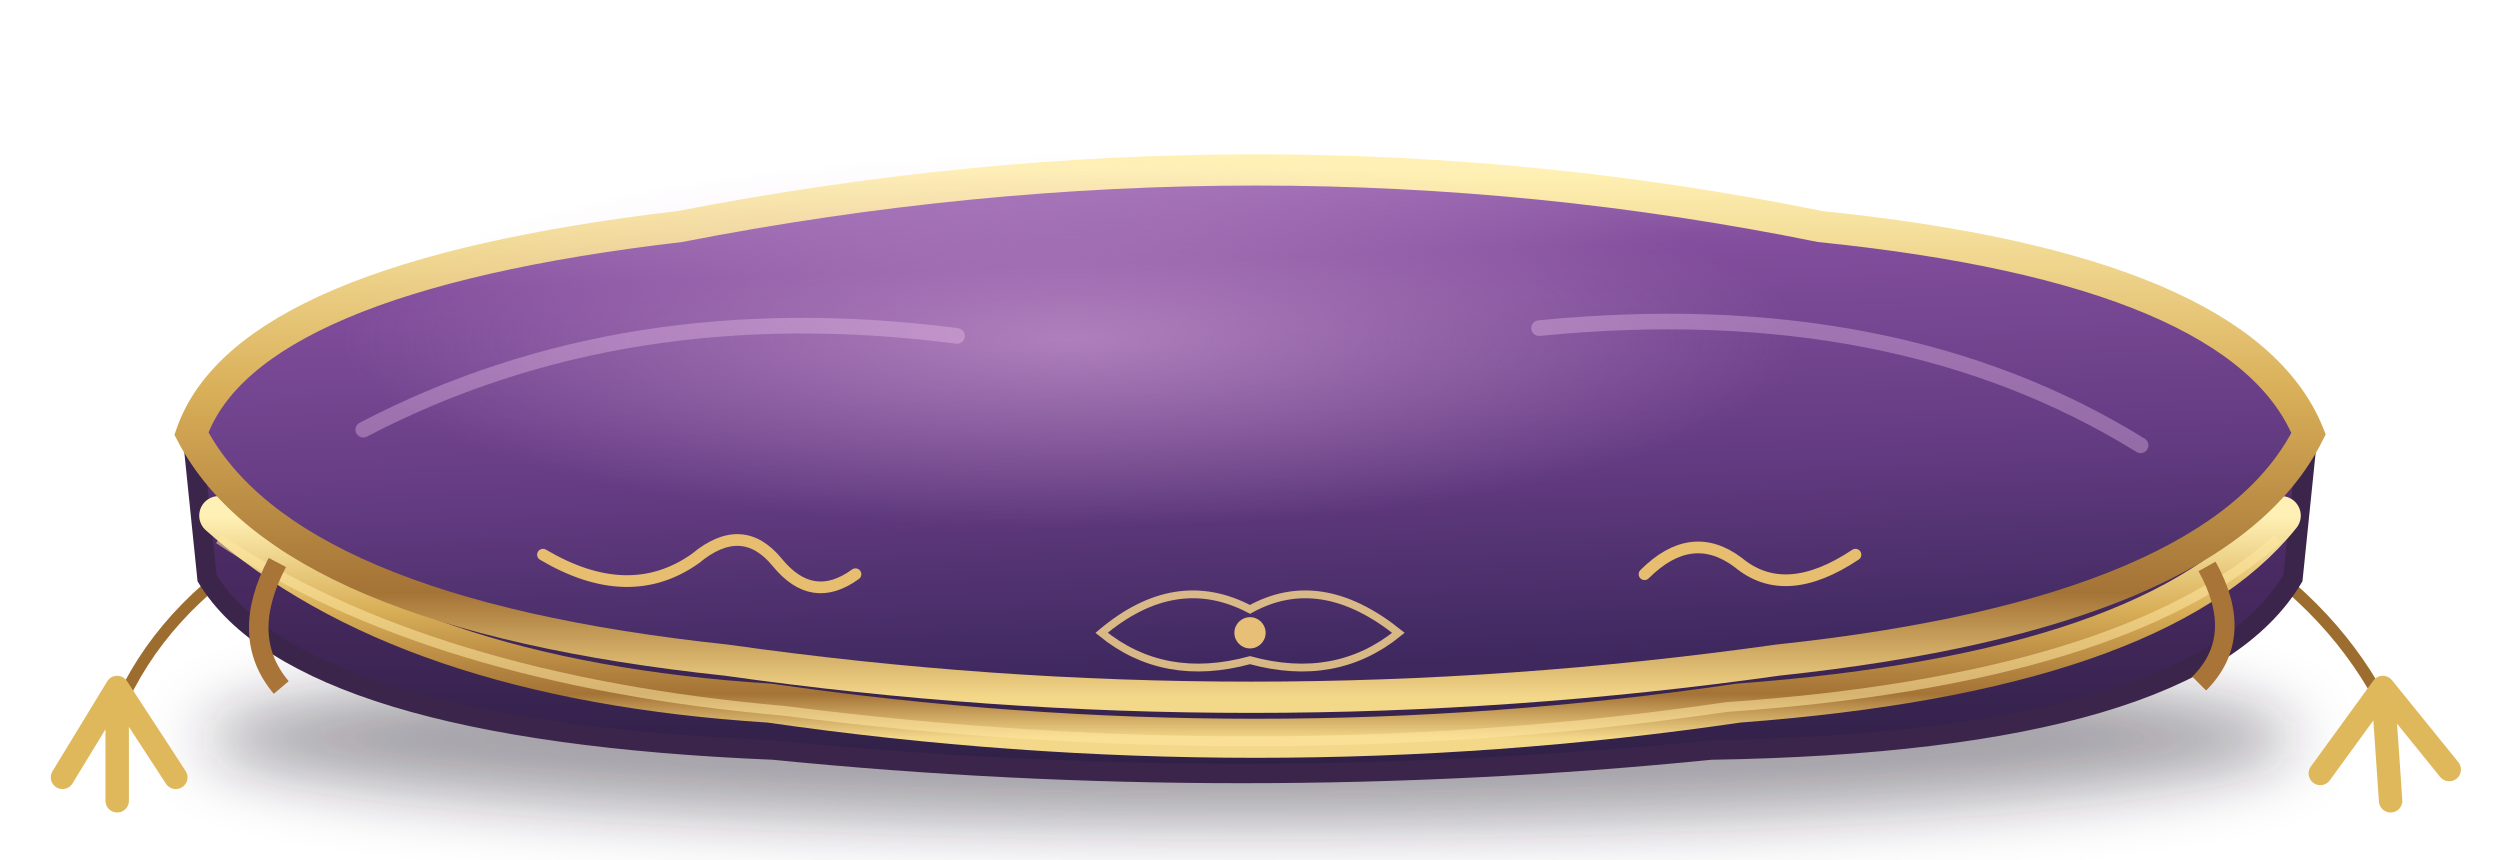
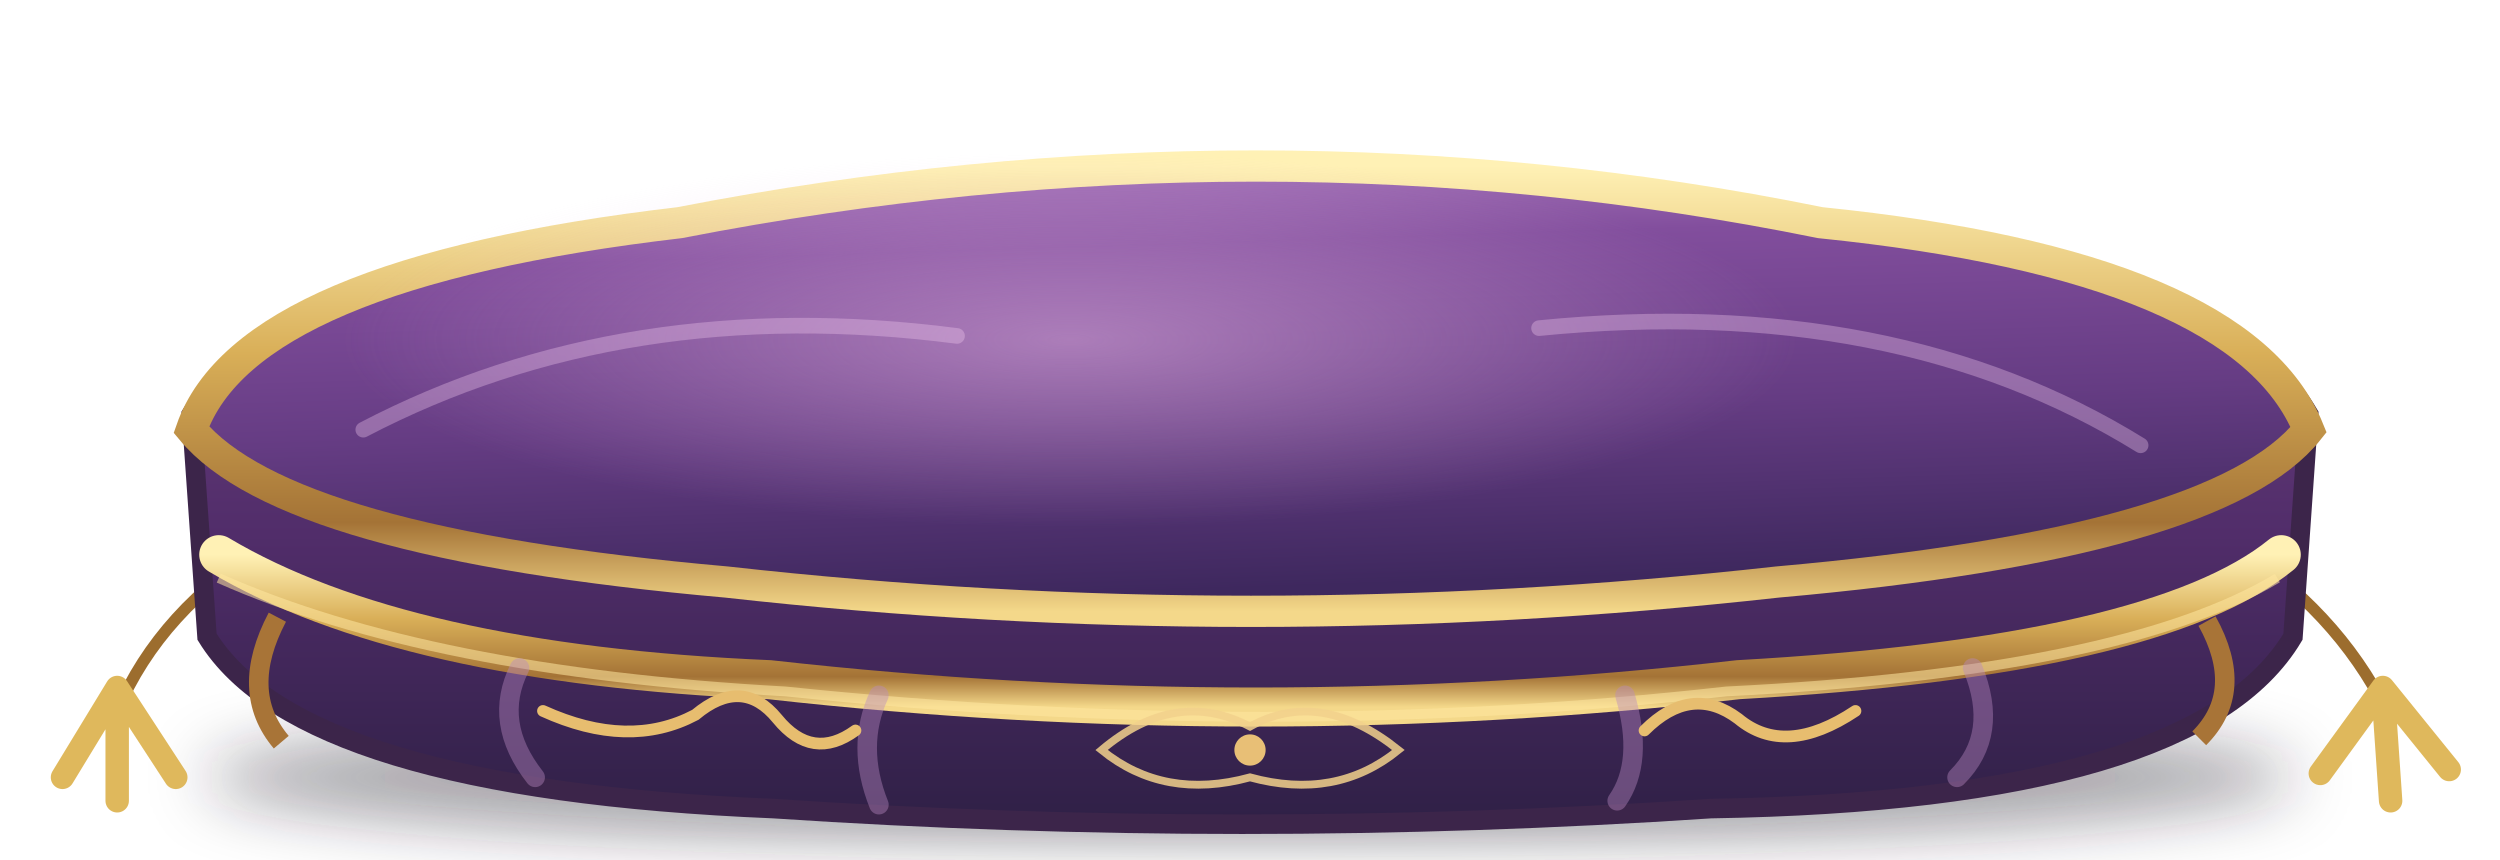
<svg xmlns="http://www.w3.org/2000/svg" viewBox="0 0 640 220" role="img" aria-label="Ornate plum silk dragon cushion with gold piping and tassels">
  <defs>
    <linearGradient id="silkTop" x1="0" y1="0" x2=".15" y2="1">
      <stop stop-color="#b383c4" />
      <stop offset=".24" stop-color="#824e9d" />
      <stop offset=".62" stop-color="#653c83" />
      <stop offset="1" stop-color="#3e285e" />
    </linearGradient>
    <linearGradient id="silkFront" x1="0" y1="0" x2="0" y2="1">
      <stop stop-color="#754585" />
      <stop offset=".55" stop-color="#512d6a" />
      <stop offset="1" stop-color="#2f2046" />
    </linearGradient>
    <linearGradient id="cord" x1="0" x2="0" y1="0" y2="1">
      <stop stop-color="#fff1b5" />
      <stop offset=".42" stop-color="#d9af58" />
      <stop offset=".8" stop-color="#a47336" />
      <stop offset="1" stop-color="#f4d88a" />
    </linearGradient>
    <radialGradient id="shine">
      <stop stop-color="#e5b6e3" stop-opacity=".5" />
      <stop offset="1" stop-color="#e5b6e3" stop-opacity="0" />
    </radialGradient>
    <filter id="shadow" x="-30%" y="-70%" width="160%" height="240%">
      <feGaussianBlur stdDeviation="8" />
    </filter>
  </defs>
-   <ellipse cx="320" cy="189" rx="268" ry="22" fill="#1a1326" opacity=".4" filter="url(#shadow)" />
+   <ellipse cx="320" cy="199" rx="268" ry="18" fill="#1a1326" opacity=".4" filter="url(#shadow)" />
  <g stroke="#9c6d2e" stroke-width="3" stroke-linecap="round">
    <path d="M69 139Q41 156 30 182" fill="none" />
    <path d="M30 176L16 199M30 176L30 205M30 176L45 199" fill="none" stroke="#dfb85c" stroke-width="6" />
    <path d="M571 139Q598 156 611 182" fill="none" />
    <path d="M610 176L594 198M610 176L612 205M610 176L627 197" fill="none" stroke="#dfb85c" stroke-width="6" />
  </g>
-   <path d="M49 109Q72 73 169 66Q320 37 470 66Q568 71 591 109L587 148Q562 190 438 192Q318 204 198 192Q77 187 53 148Z" fill="url(#silkFront)" stroke="#3c254a" stroke-width="5" />
-   <path d="M56 132Q103 174 197 180Q322 198 445 180Q552 172 584 132" fill="none" stroke="url(#cord)" stroke-width="10" stroke-linecap="round" />
-   <path d="M56 138Q110 174 201 182Q326 198 442 181Q543 174 583 138" fill="none" stroke="#ffe7a1" stroke-opacity=".55" stroke-width="2.5" />
-   <path d="M49 111Q63 71 174 58Q323 29 466 58Q574 69 591 111Q568 157 455 169Q320 188 186 169Q73 157 49 111Z" fill="url(#silkTop)" stroke="url(#cord)" stroke-width="8" />
+   <path d="M49 106Q72 68 169 61Q320 32 470 61Q568 67 591 106L587 163Q562 205 438 207Q318 215 198 207Q77 202 53 163Z" fill="url(#silkFront)" stroke="#3c254a" stroke-width="5" />
+   <path d="M56 142Q103 170 197 174Q322 188 445 174Q552 168 584 142" fill="none" stroke="url(#cord)" stroke-width="10" stroke-linecap="round" />
+   <path d="M56 148Q110 172 201 177Q326 190 442 177Q543 172 583 148" fill="none" stroke="#ffe7a1" stroke-opacity=".55" stroke-width="2.5" />
+   <path d="M49 110Q63 70 174 57Q323 28 466 57Q574 68 591 110Q568 139 455 149Q320 164 186 149Q73 139 49 110Z" fill="url(#silkTop)" stroke="url(#cord)" stroke-width="8" />
  <ellipse cx="274" cy="87" rx="188" ry="48" fill="url(#shine)" />
  <path d="M93 110Q160 75 245 86M394 84Q485 75 548 114" stroke="#f0c9ed" stroke-opacity=".35" stroke-width="4" stroke-linecap="round" fill="none" />
-   <path d="M139 142q22 13 39 1q12-10 21 1q9 11 20 3M421 147q12-12 24-3q12 10 30-2" fill="none" stroke="#e7bd6f" stroke-width="3" stroke-linecap="round" />
-   <path d="M282 162q19-16 38-6q18-10 38 6q-16 13-38 7q-22 6-38-7Z" fill="none" stroke="#f2d18c" stroke-opacity=".85" stroke-width="2" />
-   <circle cx="320" cy="162" r="4" fill="#e8bf76" />
-   <path d="M71 144q-10 19 1 32M565 145q10 18-2 30" fill="none" stroke="#a87437" stroke-width="5" />
+   <path d="M133 171Q126 185 137 199M505 171Q512 188 501 199M225 178Q219 191 225 206M416 178Q421 195 414 205" fill="none" stroke="#b889c0" stroke-width="5" opacity=".42" stroke-linecap="round" />
+   <path d="M139 182q22 10 39 1q12-10 21 1q9 11 20 3M421 187q12-12 24-3q12 10 30-2" fill="none" stroke="#e7bd6f" stroke-width="3" stroke-linecap="round" />
+   <path d="M282 192q19-16 38-6q18-10 38 6q-16 13-38 7q-22 6-38-7Z" fill="none" stroke="#f2d18c" stroke-opacity=".85" stroke-width="2" />
+   <circle cx="320" cy="192" r="4" fill="#e8bf76" />
+   <path d="M71 158q-10 19 1 32M565 159q10 18-2 30" fill="none" stroke="#a87437" stroke-width="5" />
</svg>
